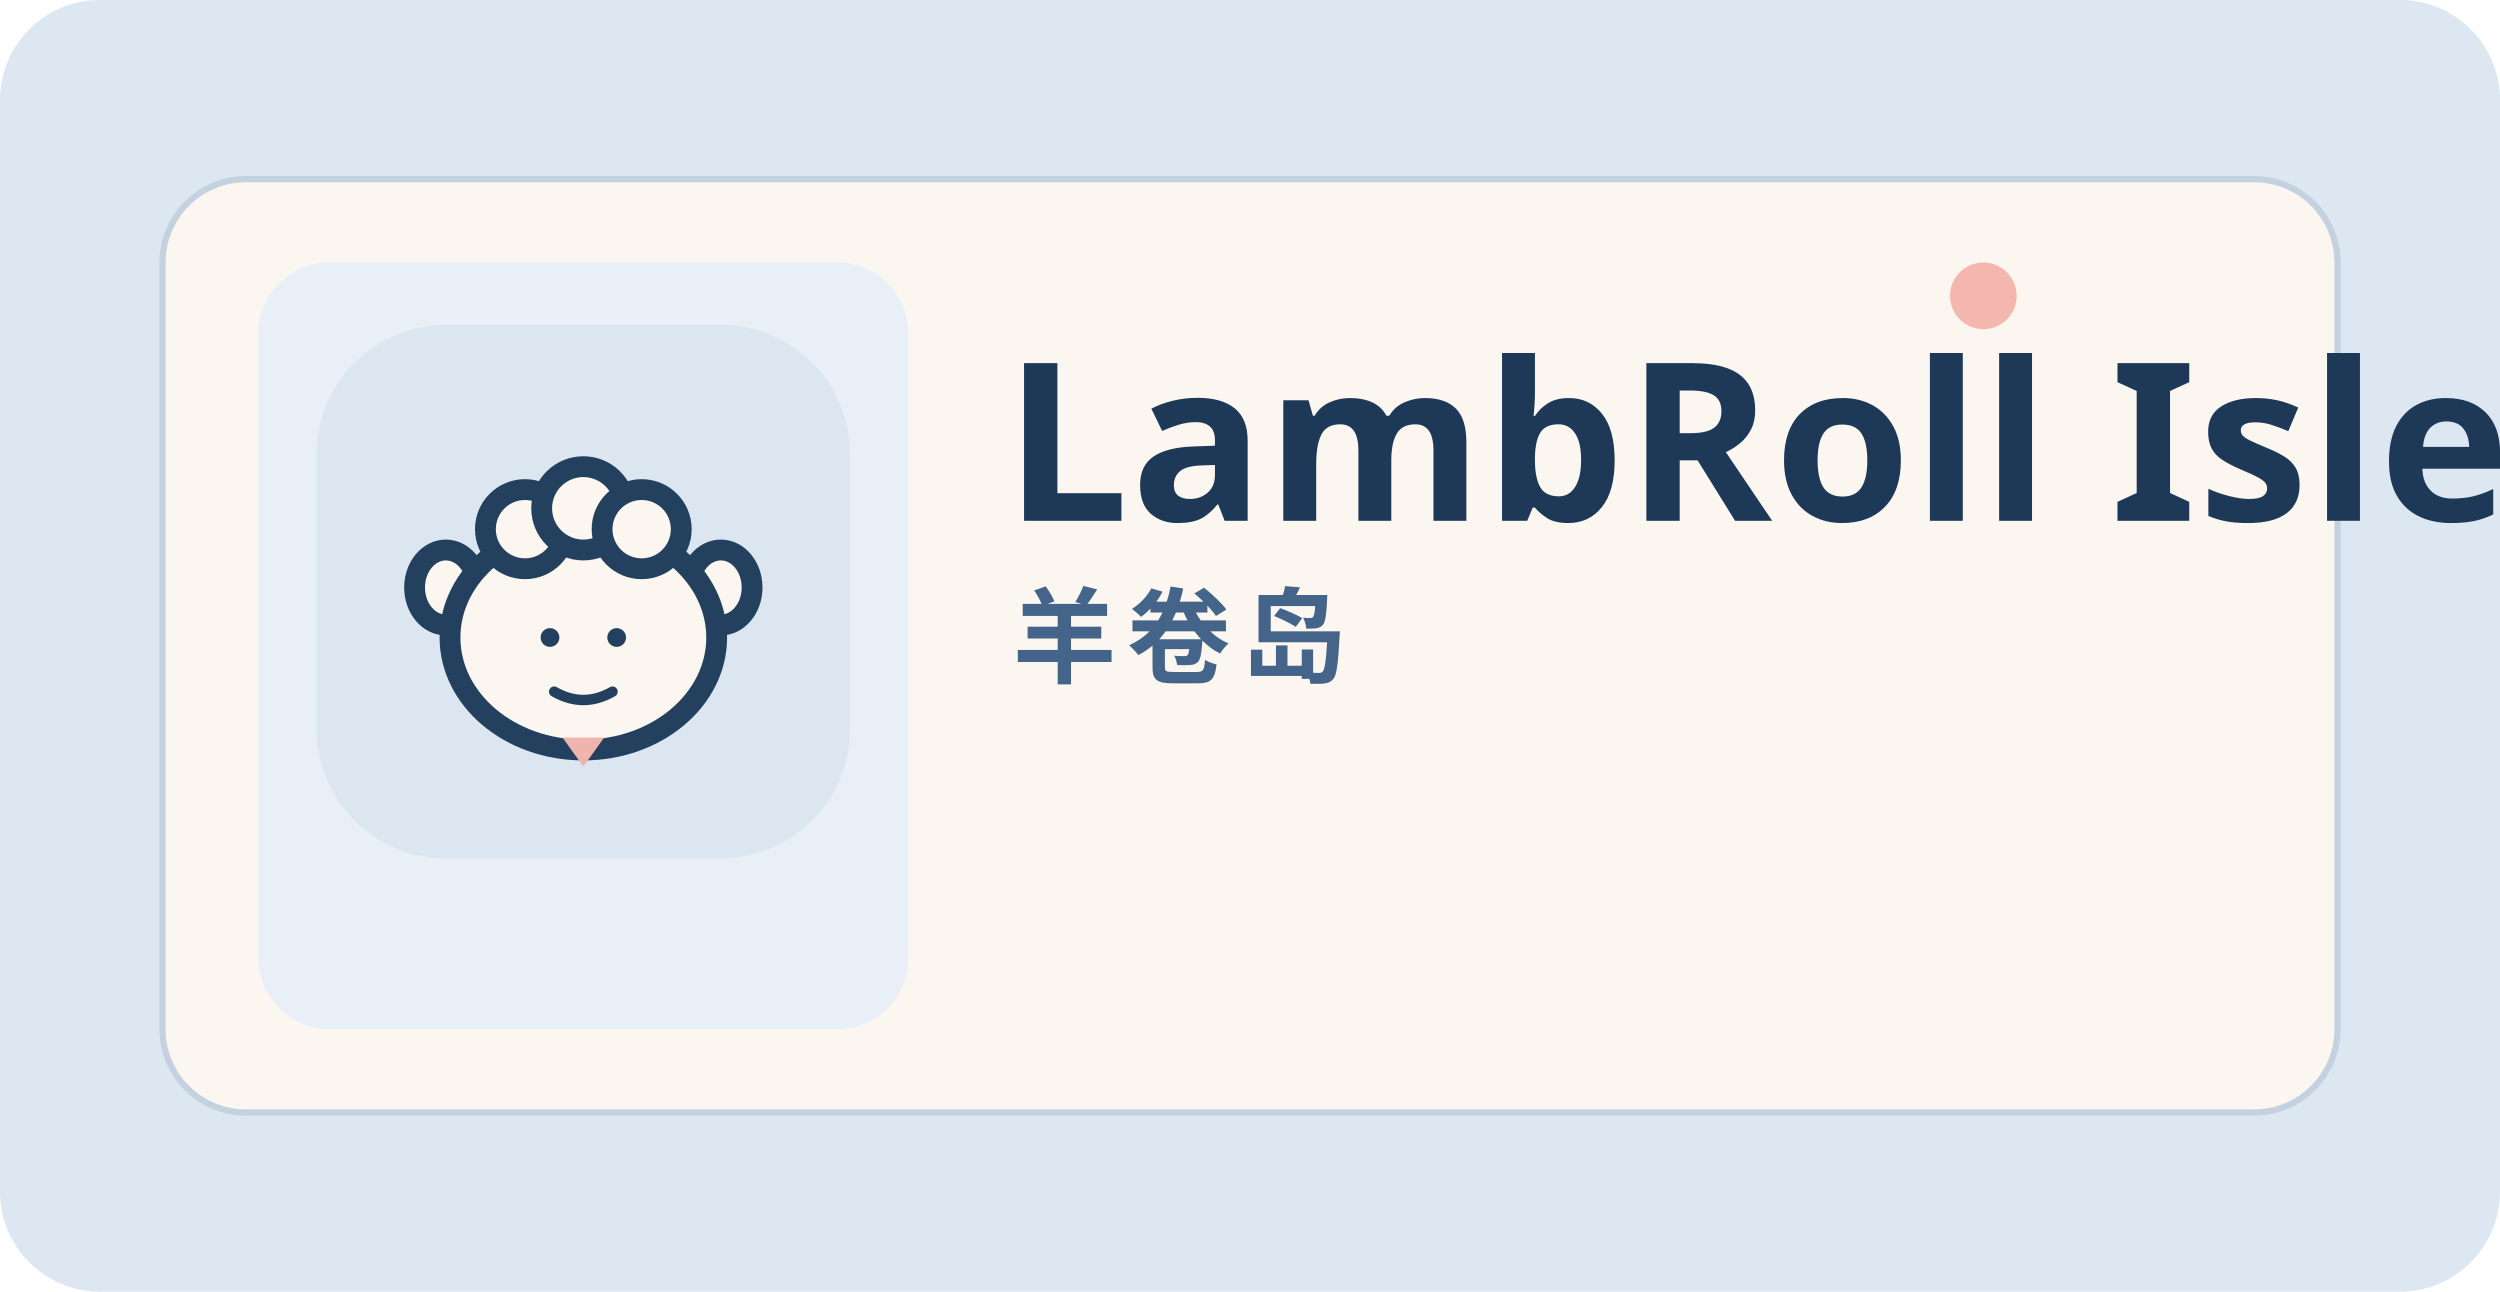
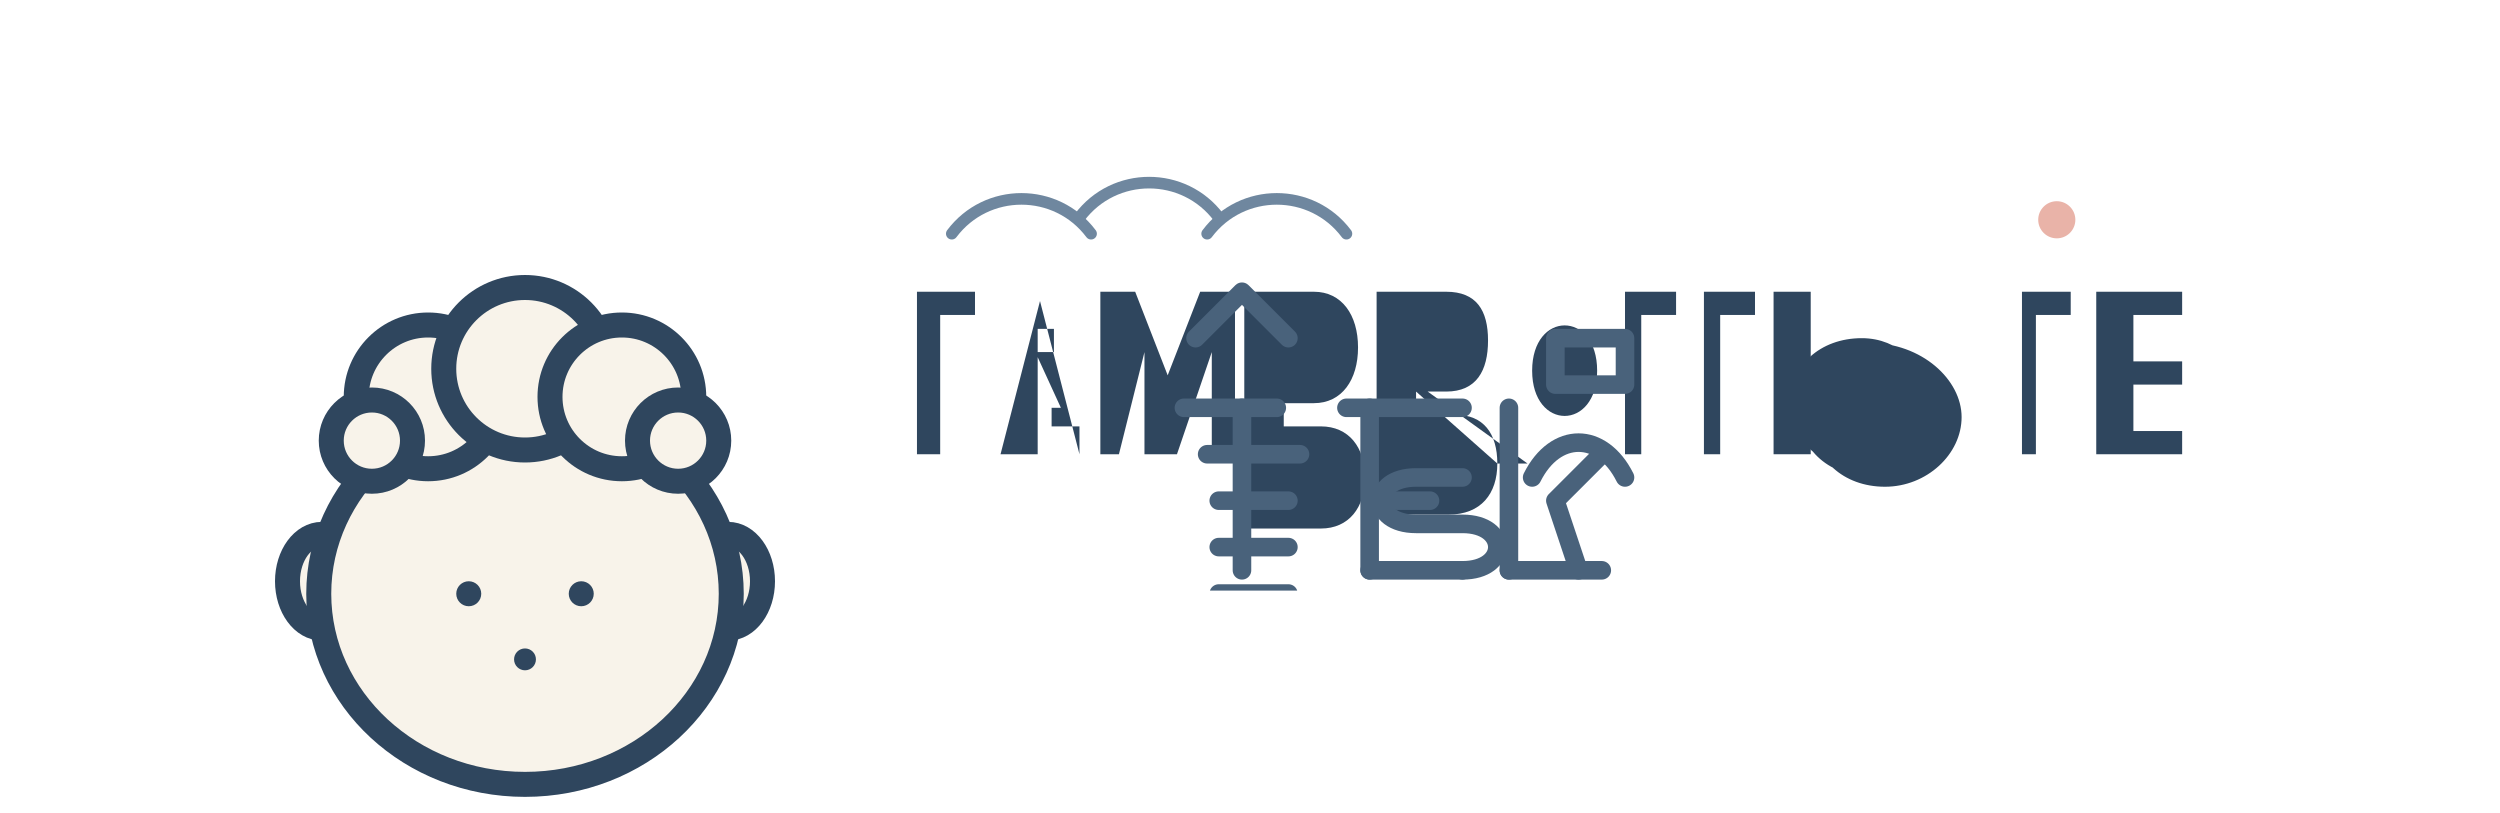
- <svg xmlns="http://www.w3.org/2000/svg" width="1200" height="620" viewBox="0 0 1200 620" role="img" aria-label="LambRoll Isle lockup">
-   <rect width="1200" height="620" rx="48" fill="#DDE7F1" />
-   <rect x="78" y="86" width="1044" height="448" rx="40" fill="#FBF7F0" stroke="#C3D1E0" stroke-width="3" />
-   <g transform="translate(124,126)">
-     <rect width="312" height="368" rx="34" fill="#E8EFF6" />
-     <g transform="translate(28,30)">
-       <rect width="256" height="256" rx="62" fill="#DCE6F1" />
-       <g fill="#FBF7F0" stroke="#23415F" stroke-width="10" stroke-linecap="round" stroke-linejoin="round">
-         <ellipse cx="62" cy="126" rx="15" ry="18" />
-         <ellipse cx="194" cy="126" rx="15" ry="18" />
-         <ellipse cx="128" cy="150" rx="64" ry="54" />
-         <circle cx="100" cy="98" r="19" />
-         <circle cx="128" cy="88" r="20" />
-         <circle cx="156" cy="98" r="19" />
+ <svg xmlns="http://www.w3.org/2000/svg" width="1600" height="520" viewBox="0 0 1600 520" role="img" aria-label="LambRoll Isle logo horizontal">
+   <defs>
+     <symbol id="wordmark-core" viewBox="0 0 1400 420">
+       <g fill="none" stroke="#6F879F" stroke-width="10" stroke-linecap="round">
+         <path d="M120 130 C150 90 210 90 240 130" />
+         <path d="M230 116 C260 76 320 76 350 116" />
+         <path d="M340 130 C370 90 430 90 460 130" />
      </g>
-       <circle cx="112" cy="150" r="4.5" fill="#23415F" />
-       <circle cx="144" cy="150" r="4.5" fill="#23415F" />
-       <path d="M114 176 Q128 184 142 176" fill="none" stroke="#23415F" stroke-width="5" stroke-linecap="round" />
-       <path d="M118 198 H138 L128 212 Z" fill="#F1B3AD" />
+       <g fill="#2F465E">
+         <path d="M90 320 V180 H140 V200 H110 V320 Z" />
+         <path d="M162 320 L196 188 L230 320 V296 H206 V280 H214 L192 232 H208 V212 H194 V320 Z" />
+         <path d="M248 320 V180 H278 L306 252 L334 180 H364 V320 H344 V232 L314 320 H286 V232 L264 320 Z" />
+         <path d="M372 320 V180 H432 C456 180 470 200 470 228 C470 256 456 276 432 276 H406 V296 H438 C462 296 476 314 476 340 C476 366 462 384 438 384 H372 Z" />
+         <path d="M486 320 V180 H546 C572 180 582 196 582 222 C582 248 572 266 546 266 H520 V286 H554 C578 286 590 302 590 328 C590 354 576 372 548 372 H486 Z M520 266 L590 328 H616 L530 266 Z" />
+         <path d="M620 248 C620 196 676 196 676 248 C676 300 620 300 620 248 Z" />
+         <path d="M700 320 V180 H744 V200 H714 V320 Z" />
+         <path d="M768 320 V180 H812 V200 H782 V320 Z" />
+         <path d="M828 320 V180 H860 V320 Z" />
+         <path d="M896 320 C852 320 852 276 896 276 C940 276 940 224 908 224 C876 224 852 248 852 272 C852 296 874 316 906 316 C938 316 958 292 958 268 C958 244 936 220 904 220 C868 220 842 244 842 276 C842 308 870 334 910 334 C950 334 972 308 972 280 C972 252 946 228 912 228 C876 228 850 252 850 284 C850 316 876 340 916 340 C956 340 980 316 980 288 C980 260 956 236 924 236 C888 236 862 260 862 292 C862 324 888 348 924 348 C960 348 990 320 990 288 C990 256 956 224 910 224" />
+         <path d="M1042 320 V180 H1084 V200 H1054 V320 Z" />
+         <path d="M1106 320 V180 H1180 V200 H1138 V240 H1180 V260 H1138 V300 H1180 V320 Z" />
+       </g>
+       <g stroke="#49627B" stroke-width="16" stroke-linecap="round" stroke-linejoin="round" fill="none" transform="translate(340, 60)">
+         <path d="M-20 220 H60" />
+         <path d="M0 260 H80" />
+         <path d="M30 220 V360" />
+         <path d="M10 300 H70" />
+         <path d="M10 340 H70" />
+         <path d="M10 380 H70" />
+         <path d="M-10 160 L30 120 70 160" />
+         <path d="M120 220 H220" />
+         <path d="M140 220 V360" />
+         <path d="M140 360 H220" />
+         <path d="M220 360 C260 360 260 320 220 320 H180 C140 320 140 280 180 280 H220" />
+         <path d="M164 300 H192" />
+         <path d="M260 220 V360" />
+         <path d="M260 360 H340" />
+         <path d="M320 360 L300 300 L340 260" />
+         <path d="M280 280 C300 240 340 240 360 280" />
+         <path d="M300 200 H360 V160 H300 Z" />
+       </g>
+       <circle cx="1072" cy="118" r="16" fill="#E9B3A8" />
+     </symbol>
+   </defs>
+   <g transform="translate(80,80)">
+     <g fill="#F8F3EA" stroke="#2F465E" stroke-width="16" stroke-linecap="round" stroke-linejoin="round">
+       <ellipse cx="126" cy="292" rx="22" ry="30" />
+       <ellipse cx="386" cy="292" rx="22" ry="30" />
+       <ellipse cx="256" cy="300" rx="132" ry="122" />
+       <circle cx="194" cy="174" r="46" />
+       <circle cx="256" cy="156" r="52" />
+       <circle cx="318" cy="174" r="46" />
+       <circle cx="158" cy="202" r="26" />
+       <circle cx="354" cy="202" r="26" />
    </g>
+     <circle cx="220" cy="300" r="8" fill="#2F465E" />
+     <circle cx="292" cy="300" r="8" fill="#2F465E" />
+     <circle cx="256" cy="342" r="7" fill="#2F465E" />
  </g>
-   <g transform="translate(482,250)">
-     <text x="0" y="0" font-size="106" font-weight="760" letter-spacing="0.9" font-family="Avenir Next, Nunito Sans, Poppins, Segoe UI, sans-serif" fill="#1E3958">LambRoll Isle</text>
-     <text x="4" y="74" font-size="50" font-weight="620" letter-spacing="5" font-family="Avenir Next, Nunito Sans, PingFang SC, Microsoft YaHei, sans-serif" fill="#446589">羊卷岛</text>
-     <circle cx="470" cy="-108" r="16" fill="#F3B7B0" />
-   </g>
+   <use href="#wordmark-core" transform="translate(520,40) scale(0.65)" />
</svg>
